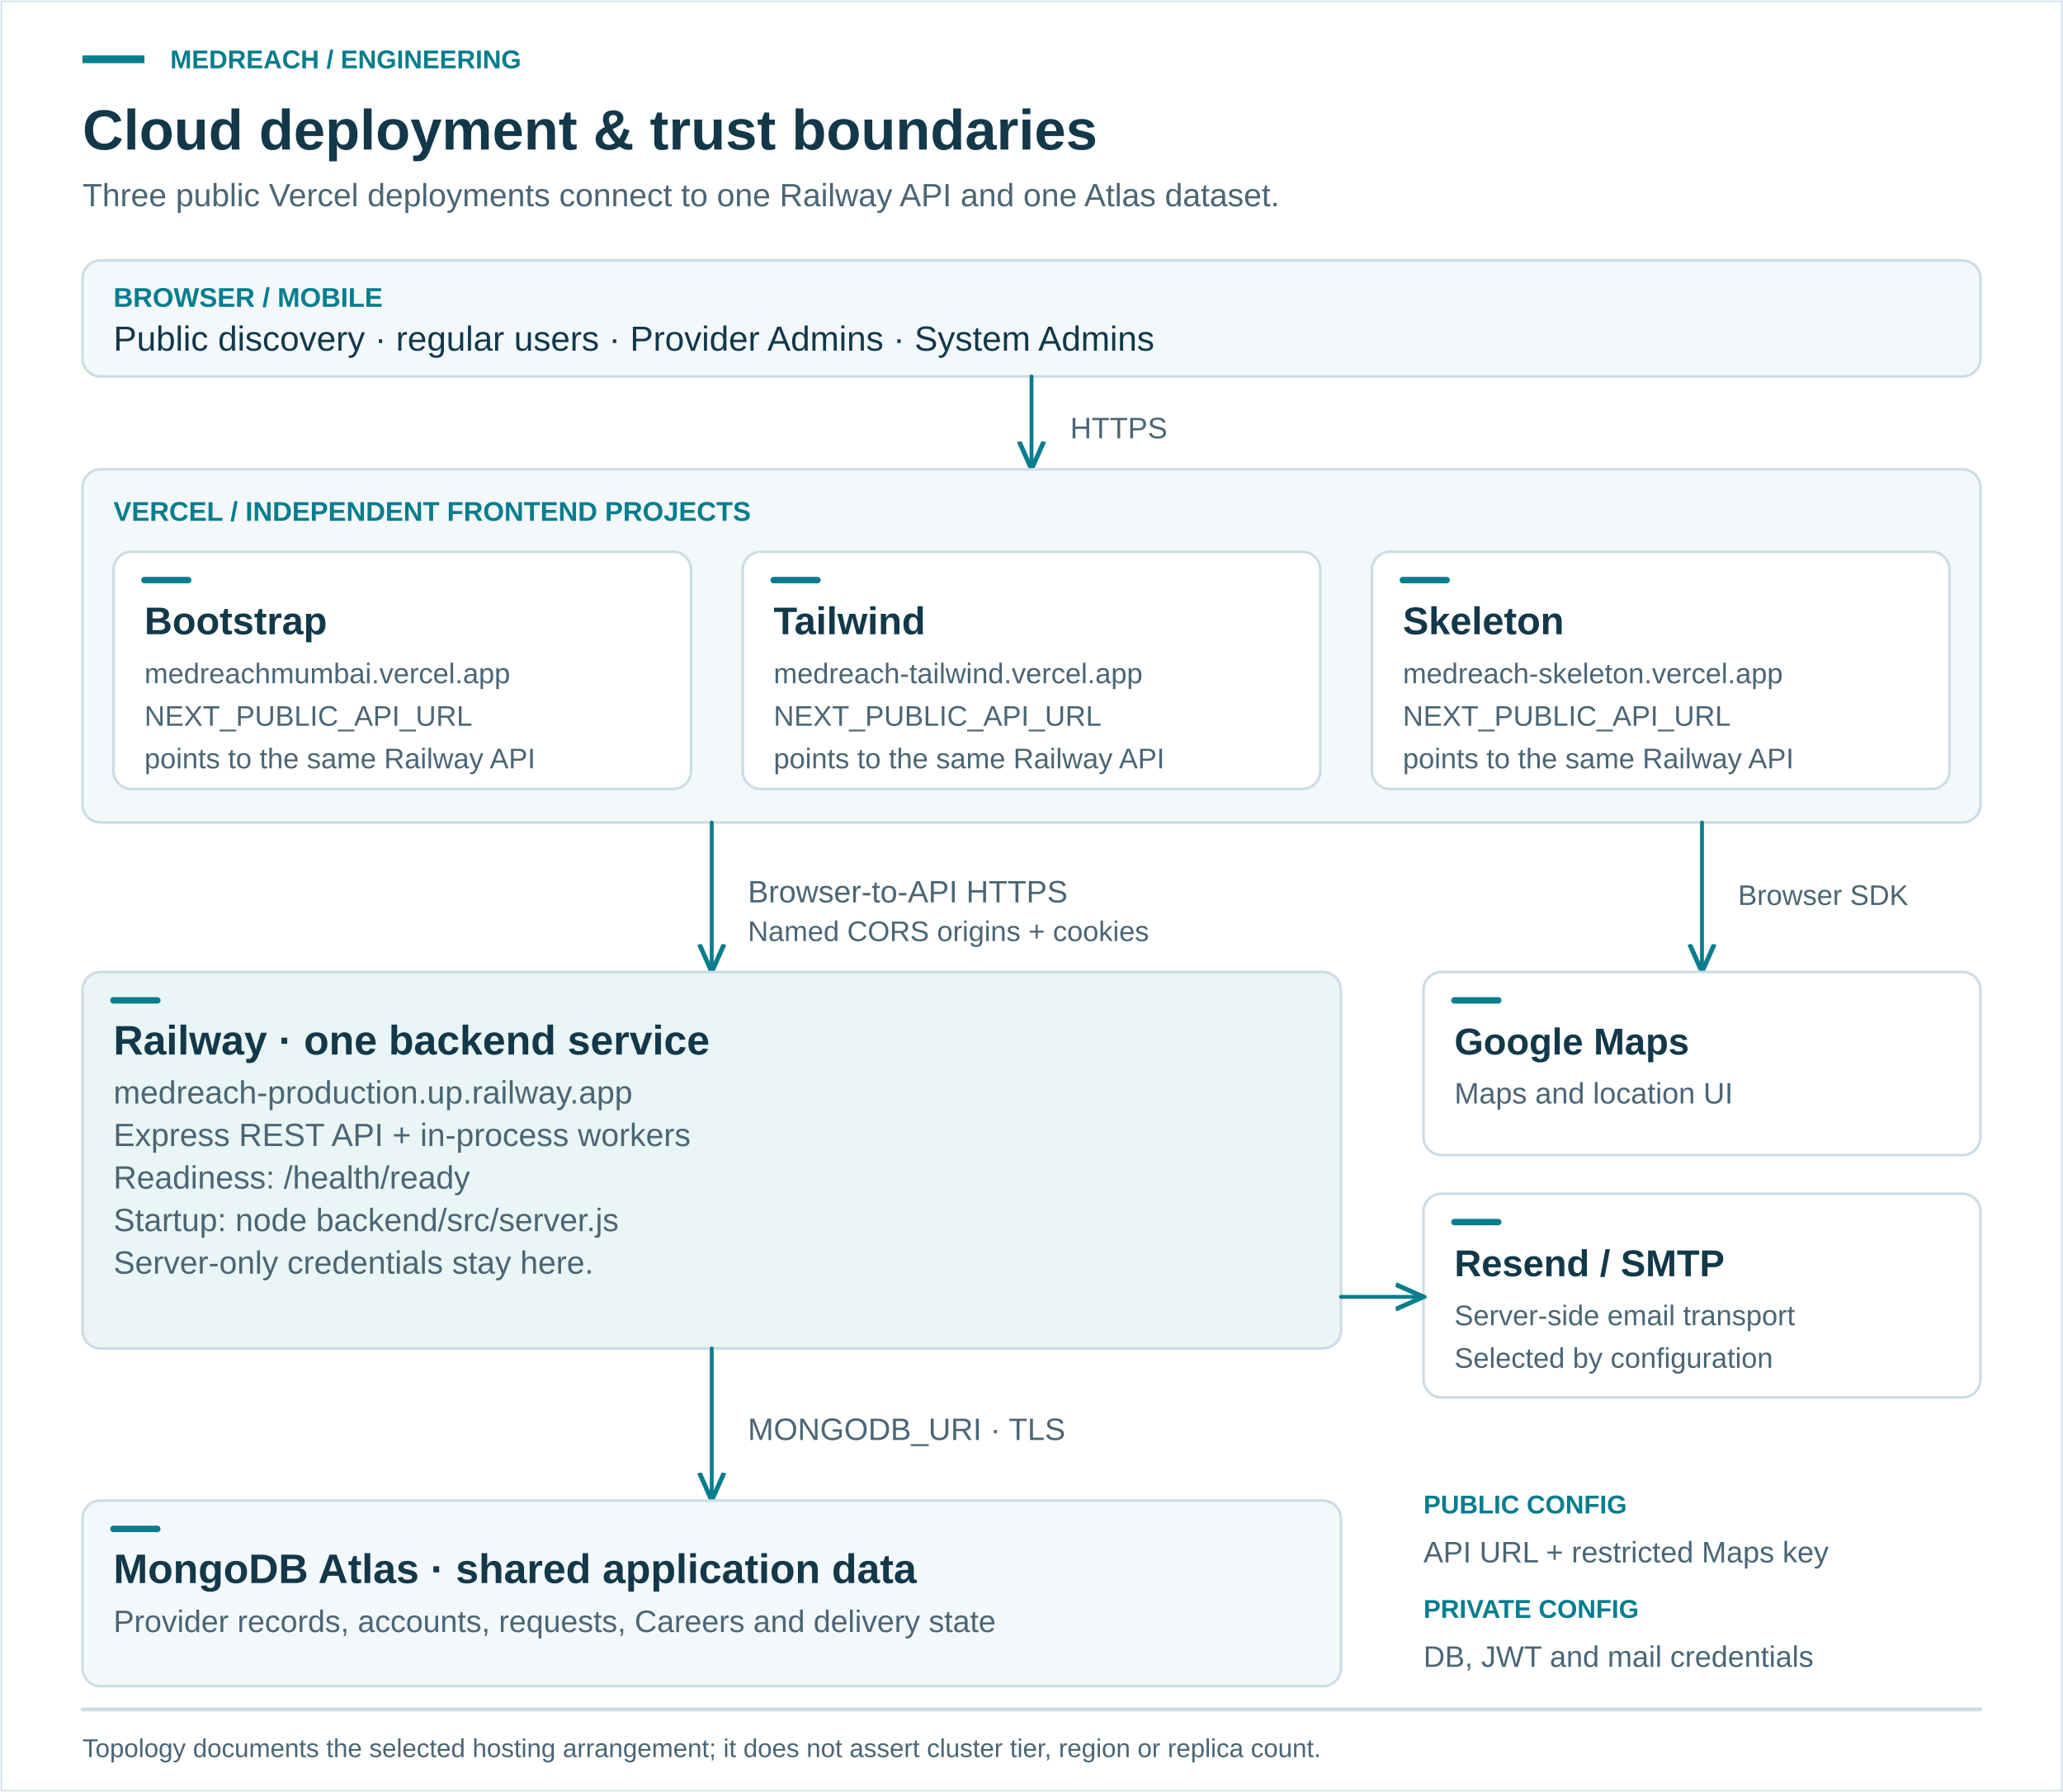
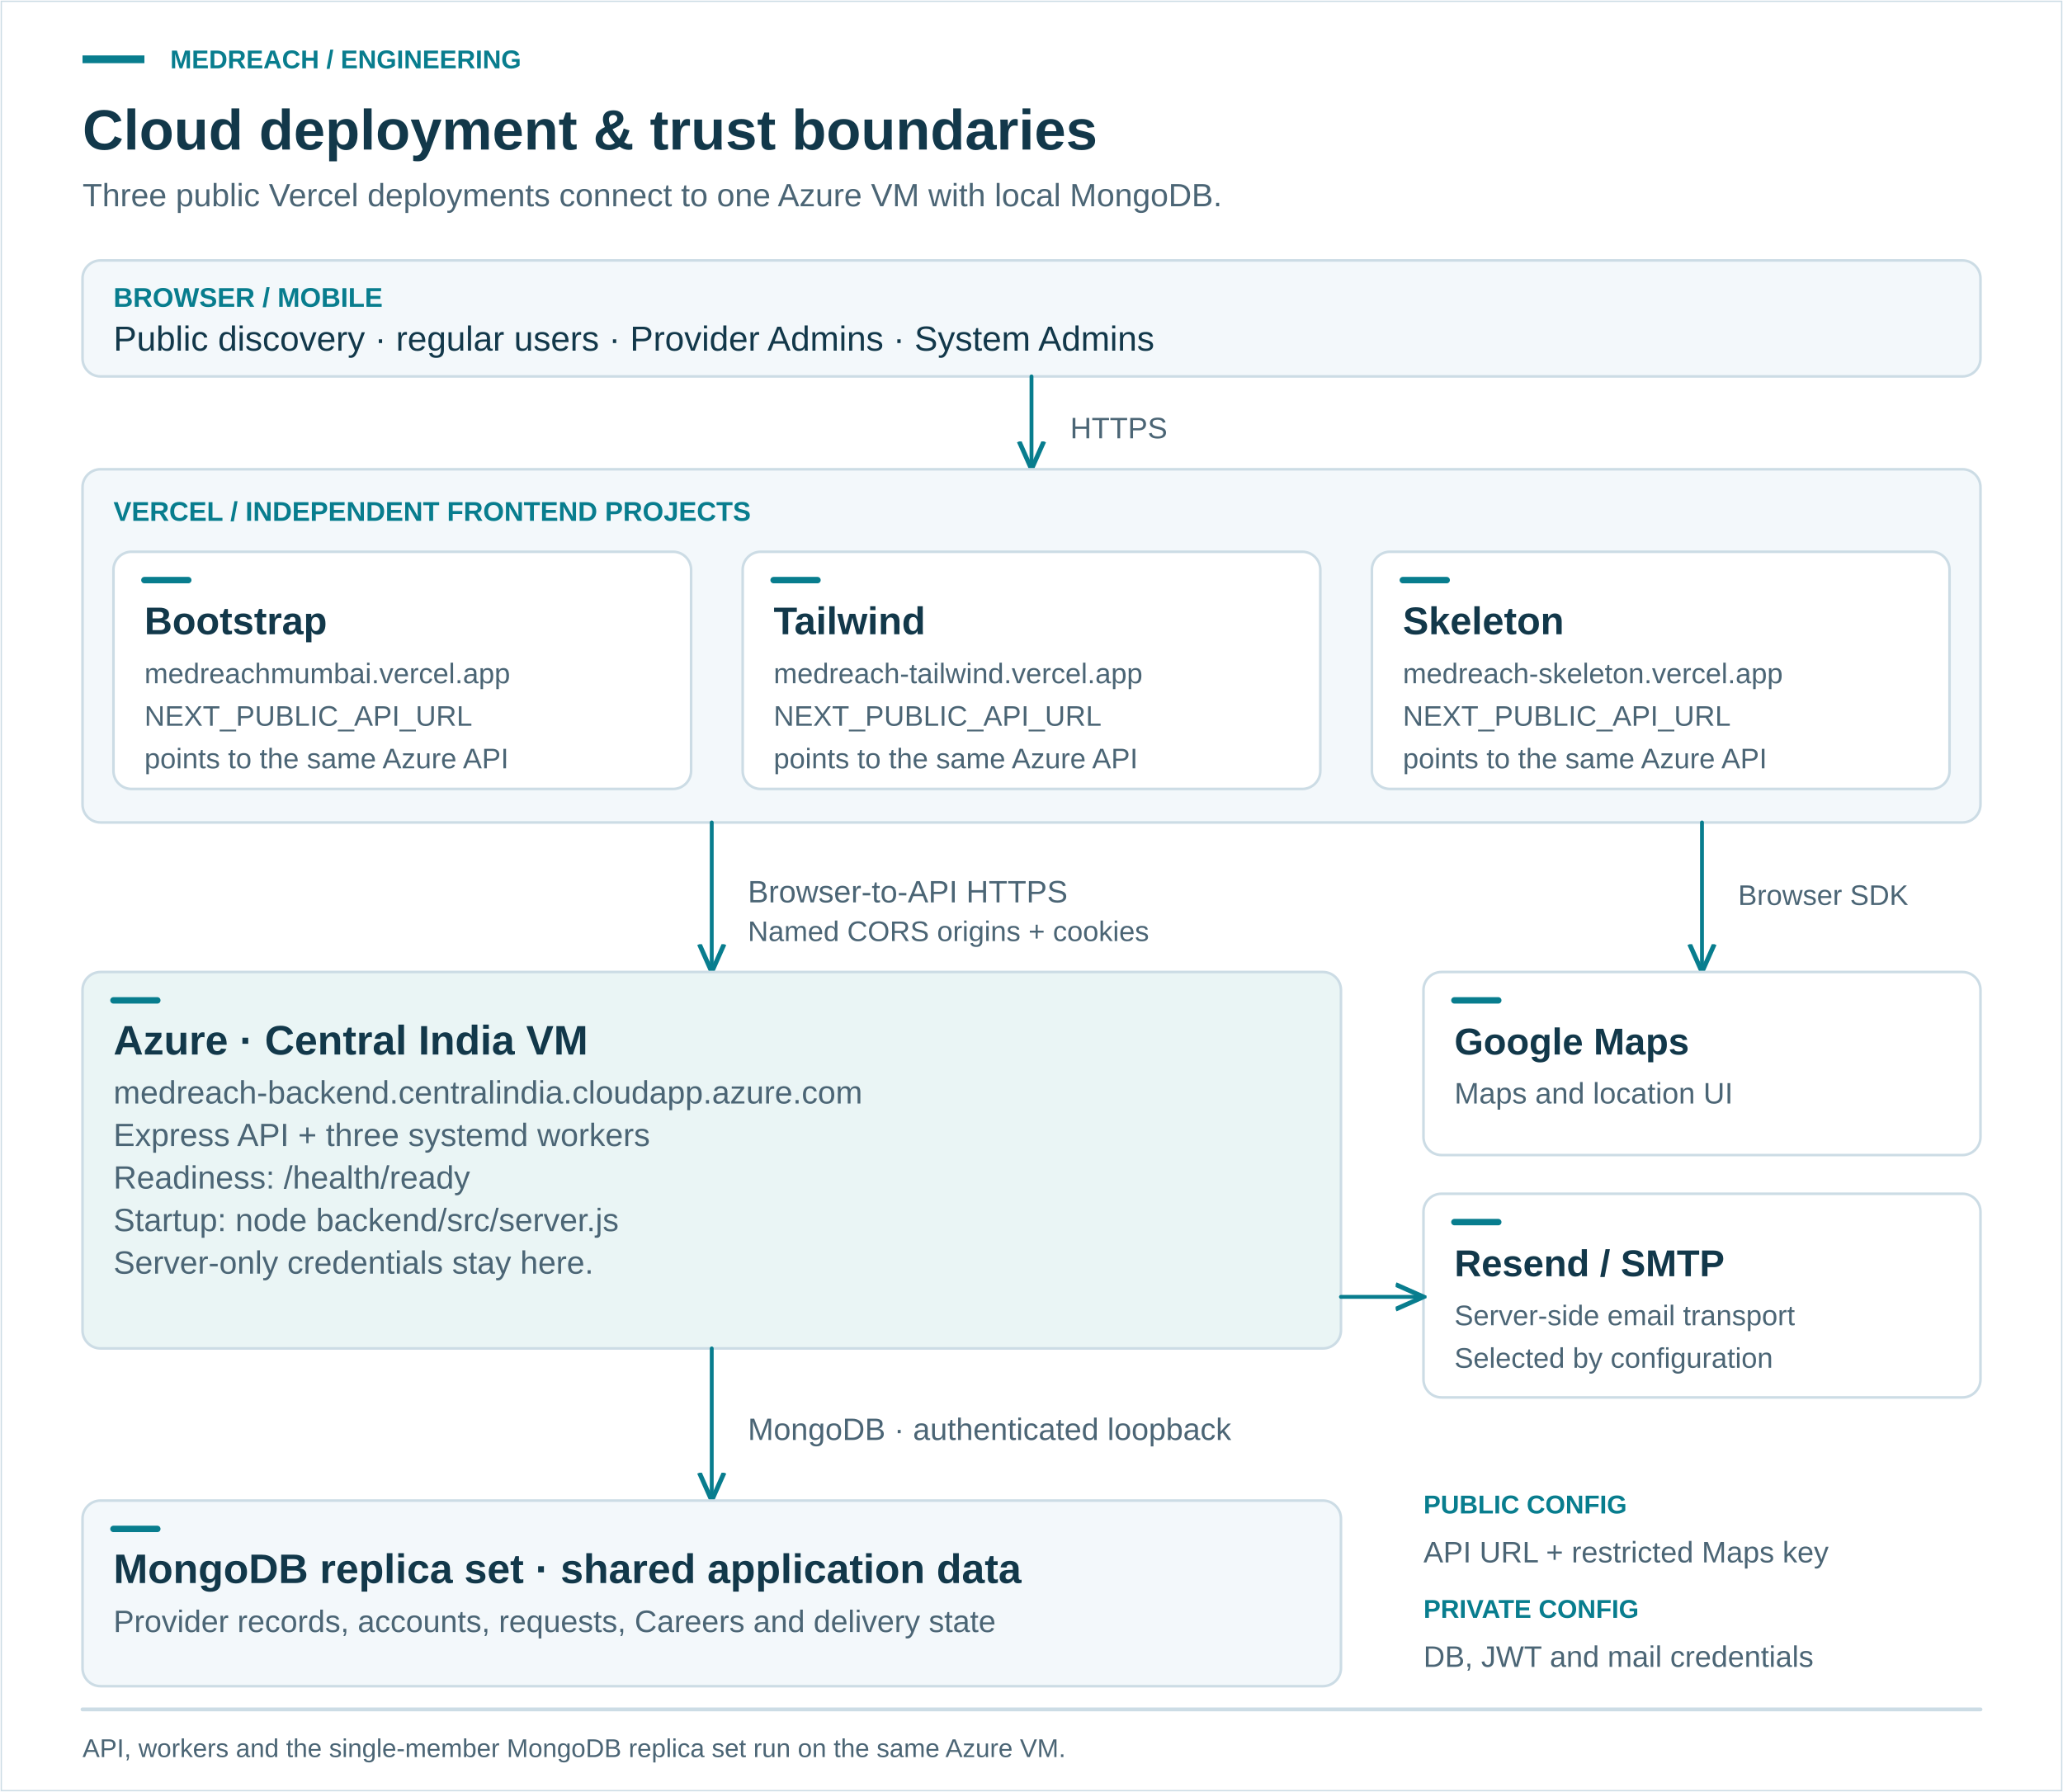
<svg xmlns="http://www.w3.org/2000/svg" width="1600" height="1390" viewBox="0 0 1600 1390" role="img" aria-labelledby="title desc">
  <defs>
    <marker id="arrow" viewBox="0 0 10 10" refX="9" refY="5" markerWidth="8" markerHeight="8" orient="auto-start-reverse">
      <path d="M 0 1 L 9 5 L 0 9" fill="none" stroke="#087D8E" stroke-width="1.5" />
    </marker>
  </defs>
  <rect width="1600" height="1390" fill="white" />
  <rect x="1" y="1" width="1598" height="1388" fill="none" stroke="#CCDCE5" />
  <path d="M64 46 H112" stroke="#087D8E" stroke-width="6" />
  <text x="132" y="53" fill="#087D8E" font-size="20" font-weight="700" font-family="Arial, Helvetica, sans-serif" text-anchor="start" data-max-width="1000">MEDREACH  /  ENGINEERING</text>
  <text x="64" y="116" fill="#12384A" font-size="44" font-weight="700" font-family="Arial, Helvetica, sans-serif" text-anchor="start" data-max-width="1472">Cloud deployment &amp; trust boundaries</text>
-   <text x="64" y="160" fill="#4B6575" font-size="25" font-weight="400" font-family="Arial, Helvetica, sans-serif" text-anchor="start" data-max-width="1472">Three public Vercel deployments connect to one Railway API and one Atlas dataset.</text>
+   <text x="64" y="160" fill="#4B6575" font-size="25" font-weight="400" font-family="Arial, Helvetica, sans-serif" text-anchor="start" data-max-width="1472">Three public Vercel deployments connect to one Azure VM with local MongoDB.</text>
  <rect x="64" y="202" width="1472" height="90" rx="14" fill="#F3F8FB" stroke="#CCDCE5" stroke-width="2" />
  <text x="88" y="238" fill="#087D8E" font-size="21" font-weight="700" font-family="Arial, Helvetica, sans-serif" text-anchor="start" data-max-width="1350">BROWSER / MOBILE</text>
  <text x="88" y="272" fill="#12384A" font-size="27" font-weight="400" font-family="Arial, Helvetica, sans-serif" text-anchor="start" data-max-width="1400">Public discovery · regular users · Provider Admins · System Admins</text>
  <path d="M800 292 L800 364" fill="none" stroke="#087D8E" stroke-width="3" stroke-linecap="round" stroke-linejoin="round" marker-end="url(#arrow)" />
  <text x="830" y="340" fill="#4B6575" font-size="23" font-weight="400" font-family="Arial, Helvetica, sans-serif" text-anchor="start" data-max-width="300">HTTPS</text>
  <rect x="64" y="364" width="1472" height="274" rx="14" fill="#F3F8FB" stroke="#CCDCE5" stroke-width="2" />
  <text x="88" y="404" fill="#087D8E" font-size="21" font-weight="700" font-family="Arial, Helvetica, sans-serif" text-anchor="start" data-max-width="1384">VERCEL  /  INDEPENDENT FRONTEND PROJECTS</text>
  <rect x="88" y="428" width="448" height="184" rx="14" fill="#FFFFFF" stroke="#CCDCE5" stroke-width="2" />
  <path d="M112 450 H146" stroke="#087D8E" stroke-width="5" stroke-linecap="round" />
  <text x="112" y="492" fill="#12384A" font-size="30" font-weight="700" font-family="Arial, Helvetica, sans-serif" text-anchor="start" data-max-width="400">Bootstrap</text>
  <text x="112" y="530" fill="#4B6575" font-size="22" font-weight="400" font-family="Arial, Helvetica, sans-serif" text-anchor="start" data-max-width="400">medreachmumbai.vercel.app</text>
  <text x="112" y="563" fill="#4B6575" font-size="22" font-weight="400" font-family="Arial, Helvetica, sans-serif" text-anchor="start" data-max-width="400">NEXT_PUBLIC_API_URL</text>
-   <text x="112" y="596" fill="#4B6575" font-size="22" font-weight="400" font-family="Arial, Helvetica, sans-serif" text-anchor="start" data-max-width="400">points to the same Railway API</text>
+   <text x="112" y="596" fill="#4B6575" font-size="22" font-weight="400" font-family="Arial, Helvetica, sans-serif" text-anchor="start" data-max-width="400">points to the same Azure API</text>
  <rect x="576" y="428" width="448" height="184" rx="14" fill="#FFFFFF" stroke="#CCDCE5" stroke-width="2" />
  <path d="M600 450 H634" stroke="#087D8E" stroke-width="5" stroke-linecap="round" />
  <text x="600" y="492" fill="#12384A" font-size="30" font-weight="700" font-family="Arial, Helvetica, sans-serif" text-anchor="start" data-max-width="400">Tailwind</text>
  <text x="600" y="530" fill="#4B6575" font-size="22" font-weight="400" font-family="Arial, Helvetica, sans-serif" text-anchor="start" data-max-width="400">medreach-tailwind.vercel.app</text>
  <text x="600" y="563" fill="#4B6575" font-size="22" font-weight="400" font-family="Arial, Helvetica, sans-serif" text-anchor="start" data-max-width="400">NEXT_PUBLIC_API_URL</text>
-   <text x="600" y="596" fill="#4B6575" font-size="22" font-weight="400" font-family="Arial, Helvetica, sans-serif" text-anchor="start" data-max-width="400">points to the same Railway API</text>
+   <text x="600" y="596" fill="#4B6575" font-size="22" font-weight="400" font-family="Arial, Helvetica, sans-serif" text-anchor="start" data-max-width="400">points to the same Azure API</text>
  <rect x="1064" y="428" width="448" height="184" rx="14" fill="#FFFFFF" stroke="#CCDCE5" stroke-width="2" />
  <path d="M1088 450 H1122" stroke="#087D8E" stroke-width="5" stroke-linecap="round" />
  <text x="1088" y="492" fill="#12384A" font-size="30" font-weight="700" font-family="Arial, Helvetica, sans-serif" text-anchor="start" data-max-width="400">Skeleton</text>
  <text x="1088" y="530" fill="#4B6575" font-size="22" font-weight="400" font-family="Arial, Helvetica, sans-serif" text-anchor="start" data-max-width="400">medreach-skeleton.vercel.app</text>
  <text x="1088" y="563" fill="#4B6575" font-size="22" font-weight="400" font-family="Arial, Helvetica, sans-serif" text-anchor="start" data-max-width="400">NEXT_PUBLIC_API_URL</text>
-   <text x="1088" y="596" fill="#4B6575" font-size="22" font-weight="400" font-family="Arial, Helvetica, sans-serif" text-anchor="start" data-max-width="400">points to the same Railway API</text>
+   <text x="1088" y="596" fill="#4B6575" font-size="22" font-weight="400" font-family="Arial, Helvetica, sans-serif" text-anchor="start" data-max-width="400">points to the same Azure API</text>
  <path d="M552 638 L552 754" fill="none" stroke="#087D8E" stroke-width="3" stroke-linecap="round" stroke-linejoin="round" marker-end="url(#arrow)" />
  <text x="580" y="700" fill="#4B6575" font-size="24" font-weight="400" font-family="Arial, Helvetica, sans-serif" text-anchor="start" data-max-width="560">Browser-to-API HTTPS</text>
  <text x="580" y="730" fill="#4B6575" font-size="22" font-weight="400" font-family="Arial, Helvetica, sans-serif" text-anchor="start" data-max-width="560">Named CORS origins + cookies</text>
  <path d="M1320 638 L1320 754" fill="none" stroke="#087D8E" stroke-width="3" stroke-linecap="round" stroke-linejoin="round" marker-end="url(#arrow)" />
  <text x="1348" y="702" fill="#4B6575" font-size="22" font-weight="400" font-family="Arial, Helvetica, sans-serif" text-anchor="start" data-max-width="186">Browser SDK</text>
  <rect x="64" y="754" width="976" height="292" rx="14" fill="#EAF5F5" stroke="#CCDCE5" stroke-width="2" />
  <path d="M88 776 H122" stroke="#087D8E" stroke-width="5" stroke-linecap="round" />
-   <text x="88" y="818" fill="#12384A" font-size="32" font-weight="700" font-family="Arial, Helvetica, sans-serif" text-anchor="start" data-max-width="928">Railway · one backend service</text>
-   <text x="88" y="856" fill="#4B6575" font-size="25" font-weight="400" font-family="Arial, Helvetica, sans-serif" text-anchor="start" data-max-width="928">medreach-production.up.railway.app</text>
-   <text x="88" y="889" fill="#4B6575" font-size="25" font-weight="400" font-family="Arial, Helvetica, sans-serif" text-anchor="start" data-max-width="928">Express REST API + in-process workers</text>
+   <text x="88" y="818" fill="#12384A" font-size="32" font-weight="700" font-family="Arial, Helvetica, sans-serif" text-anchor="start" data-max-width="928">Azure · Central India VM</text>
+   <text x="88" y="856" fill="#4B6575" font-size="25" font-weight="400" font-family="Arial, Helvetica, sans-serif" text-anchor="start" data-max-width="928">medreach-backend.centralindia.cloudapp.azure.com</text>
+   <text x="88" y="889" fill="#4B6575" font-size="25" font-weight="400" font-family="Arial, Helvetica, sans-serif" text-anchor="start" data-max-width="928">Express API + three systemd workers</text>
  <text x="88" y="922" fill="#4B6575" font-size="25" font-weight="400" font-family="Arial, Helvetica, sans-serif" text-anchor="start" data-max-width="928">Readiness: /health/ready</text>
  <text x="88" y="955" fill="#4B6575" font-size="25" font-weight="400" font-family="Arial, Helvetica, sans-serif" text-anchor="start" data-max-width="928">Startup: node backend/src/server.js</text>
  <text x="88" y="988" fill="#4B6575" font-size="25" font-weight="400" font-family="Arial, Helvetica, sans-serif" text-anchor="start" data-max-width="928">Server-only credentials stay here.</text>
  <rect x="1104" y="754" width="432" height="142" rx="14" fill="#FFFFFF" stroke="#CCDCE5" stroke-width="2" />
  <path d="M1128 776 H1162" stroke="#087D8E" stroke-width="5" stroke-linecap="round" />
  <text x="1128" y="818" fill="#12384A" font-size="29" font-weight="700" font-family="Arial, Helvetica, sans-serif" text-anchor="start" data-max-width="384">Google Maps</text>
  <text x="1128" y="856" fill="#4B6575" font-size="23" font-weight="400" font-family="Arial, Helvetica, sans-serif" text-anchor="start" data-max-width="384">Maps and location UI</text>
  <rect x="1104" y="926" width="432" height="158" rx="14" fill="#FFFFFF" stroke="#CCDCE5" stroke-width="2" />
  <path d="M1128 948 H1162" stroke="#087D8E" stroke-width="5" stroke-linecap="round" />
  <text x="1128" y="990" fill="#12384A" font-size="29" font-weight="700" font-family="Arial, Helvetica, sans-serif" text-anchor="start" data-max-width="384">Resend / SMTP</text>
  <text x="1128" y="1028" fill="#4B6575" font-size="22" font-weight="400" font-family="Arial, Helvetica, sans-serif" text-anchor="start" data-max-width="384">Server-side email transport</text>
  <text x="1128" y="1061" fill="#4B6575" font-size="22" font-weight="400" font-family="Arial, Helvetica, sans-serif" text-anchor="start" data-max-width="384">Selected by configuration</text>
  <path d="M1040 1006 L1104 1006" fill="none" stroke="#087D8E" stroke-width="3" stroke-linecap="round" stroke-linejoin="round" marker-end="url(#arrow)" />
  <path d="M552 1046 L552 1164" fill="none" stroke="#087D8E" stroke-width="3" stroke-linecap="round" stroke-linejoin="round" marker-end="url(#arrow)" />
-   <text x="580" y="1117" fill="#4B6575" font-size="24" font-weight="400" font-family="Arial, Helvetica, sans-serif" text-anchor="start" data-max-width="600">MONGODB_URI · TLS</text>
+   <text x="580" y="1117" fill="#4B6575" font-size="24" font-weight="400" font-family="Arial, Helvetica, sans-serif" text-anchor="start" data-max-width="600">MongoDB · authenticated loopback</text>
  <rect x="64" y="1164" width="976" height="144" rx="14" fill="#F3F8FB" stroke="#CCDCE5" stroke-width="2" />
  <path d="M88 1186 H122" stroke="#087D8E" stroke-width="5" stroke-linecap="round" />
-   <text x="88" y="1228" fill="#12384A" font-size="32" font-weight="700" font-family="Arial, Helvetica, sans-serif" text-anchor="start" data-max-width="928">MongoDB Atlas · shared application data</text>
+   <text x="88" y="1228" fill="#12384A" font-size="32" font-weight="700" font-family="Arial, Helvetica, sans-serif" text-anchor="start" data-max-width="928">MongoDB replica set · shared application data</text>
  <text x="88" y="1266" fill="#4B6575" font-size="24" font-weight="400" font-family="Arial, Helvetica, sans-serif" text-anchor="start" data-max-width="928">Provider records, accounts, requests, Careers and delivery state</text>
  <text x="1104" y="1174" fill="#087D8E" font-size="20" font-weight="700" font-family="Arial, Helvetica, sans-serif" text-anchor="start" data-max-width="420">PUBLIC CONFIG</text>
  <text x="1104" y="1212" fill="#4B6575" font-size="23" font-weight="400" font-family="Arial, Helvetica, sans-serif" text-anchor="start" data-max-width="420">API URL + restricted Maps key</text>
  <text x="1104" y="1255" fill="#087D8E" font-size="20" font-weight="700" font-family="Arial, Helvetica, sans-serif" text-anchor="start" data-max-width="420">PRIVATE CONFIG</text>
  <text x="1104" y="1293" fill="#4B6575" font-size="23" font-weight="400" font-family="Arial, Helvetica, sans-serif" text-anchor="start" data-max-width="420">DB, JWT and mail credentials</text>
  <path d="M64 1326 L1536 1326" fill="none" stroke="#CCDCE5" stroke-width="3" stroke-linecap="round" stroke-linejoin="round" />
-   <text x="64" y="1363" fill="#4B6575" font-size="20" font-weight="400" font-family="Arial, Helvetica, sans-serif" text-anchor="start" data-max-width="1472">Topology documents the selected hosting arrangement; it does not assert cluster tier, region or replica count.</text>
+   <text x="64" y="1363" fill="#4B6575" font-size="20" font-weight="400" font-family="Arial, Helvetica, sans-serif" text-anchor="start" data-max-width="1472">API, workers and the single-member MongoDB replica set run on the same Azure VM.</text>
</svg>
